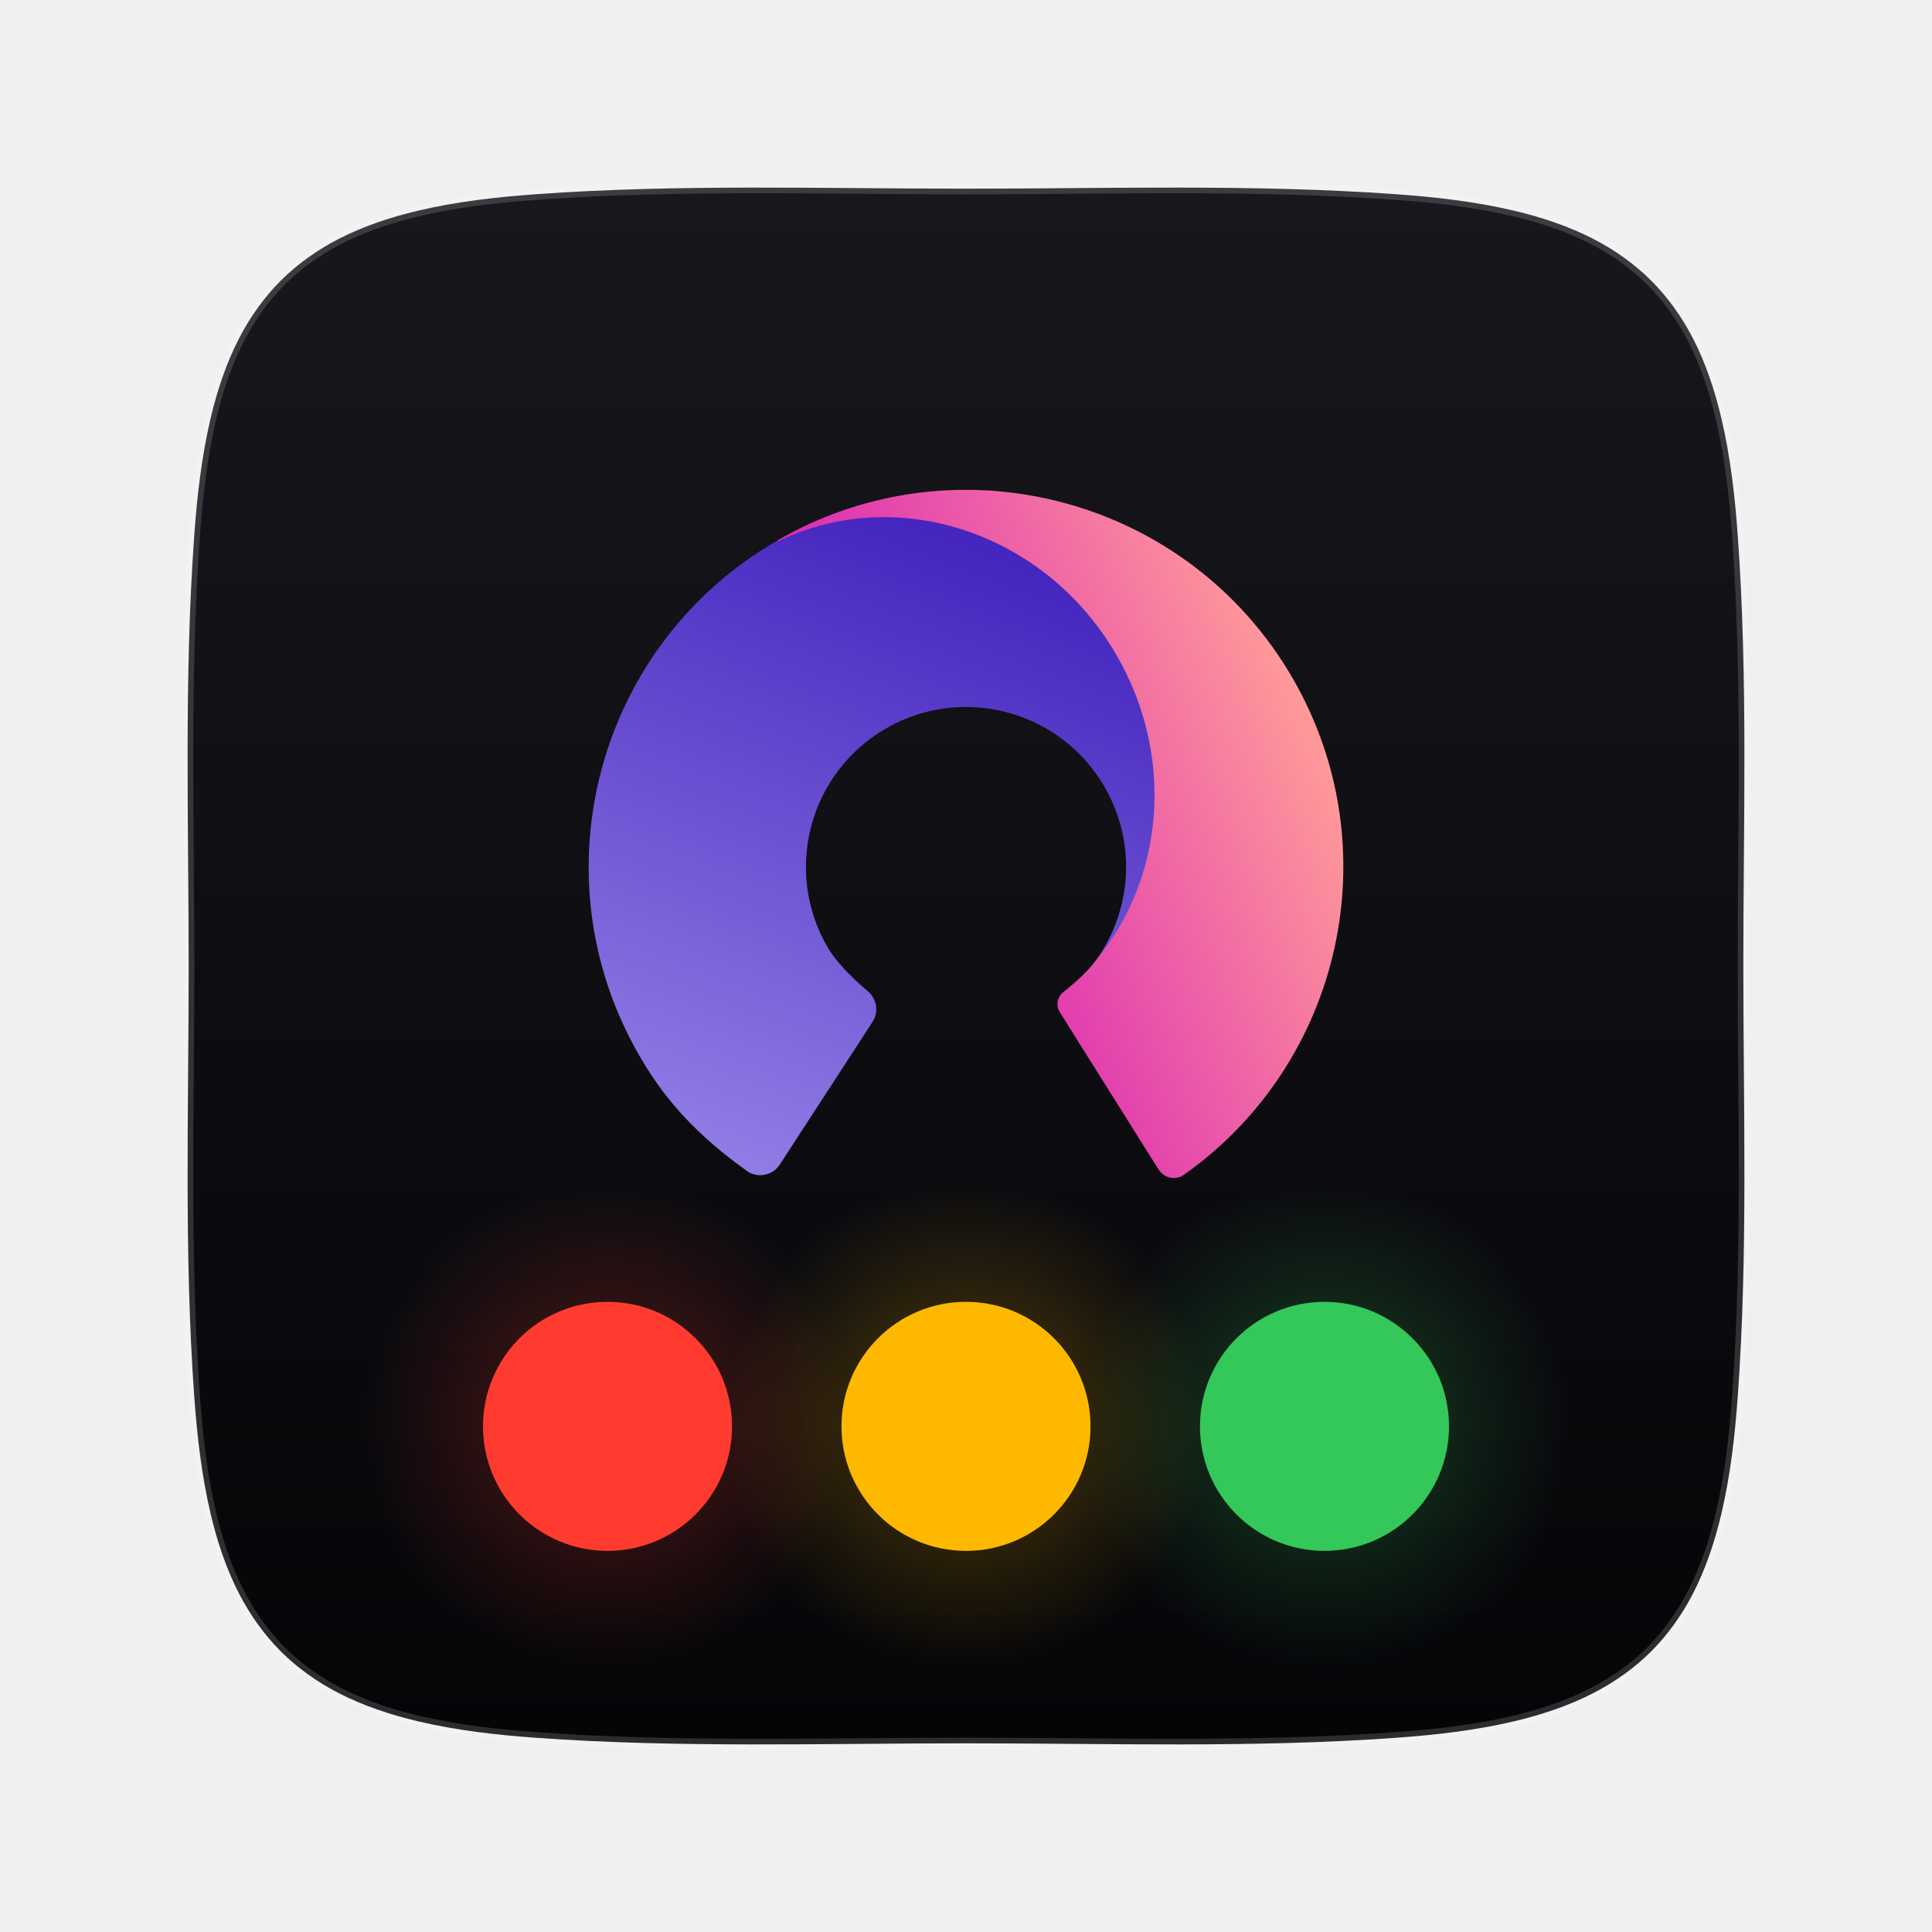
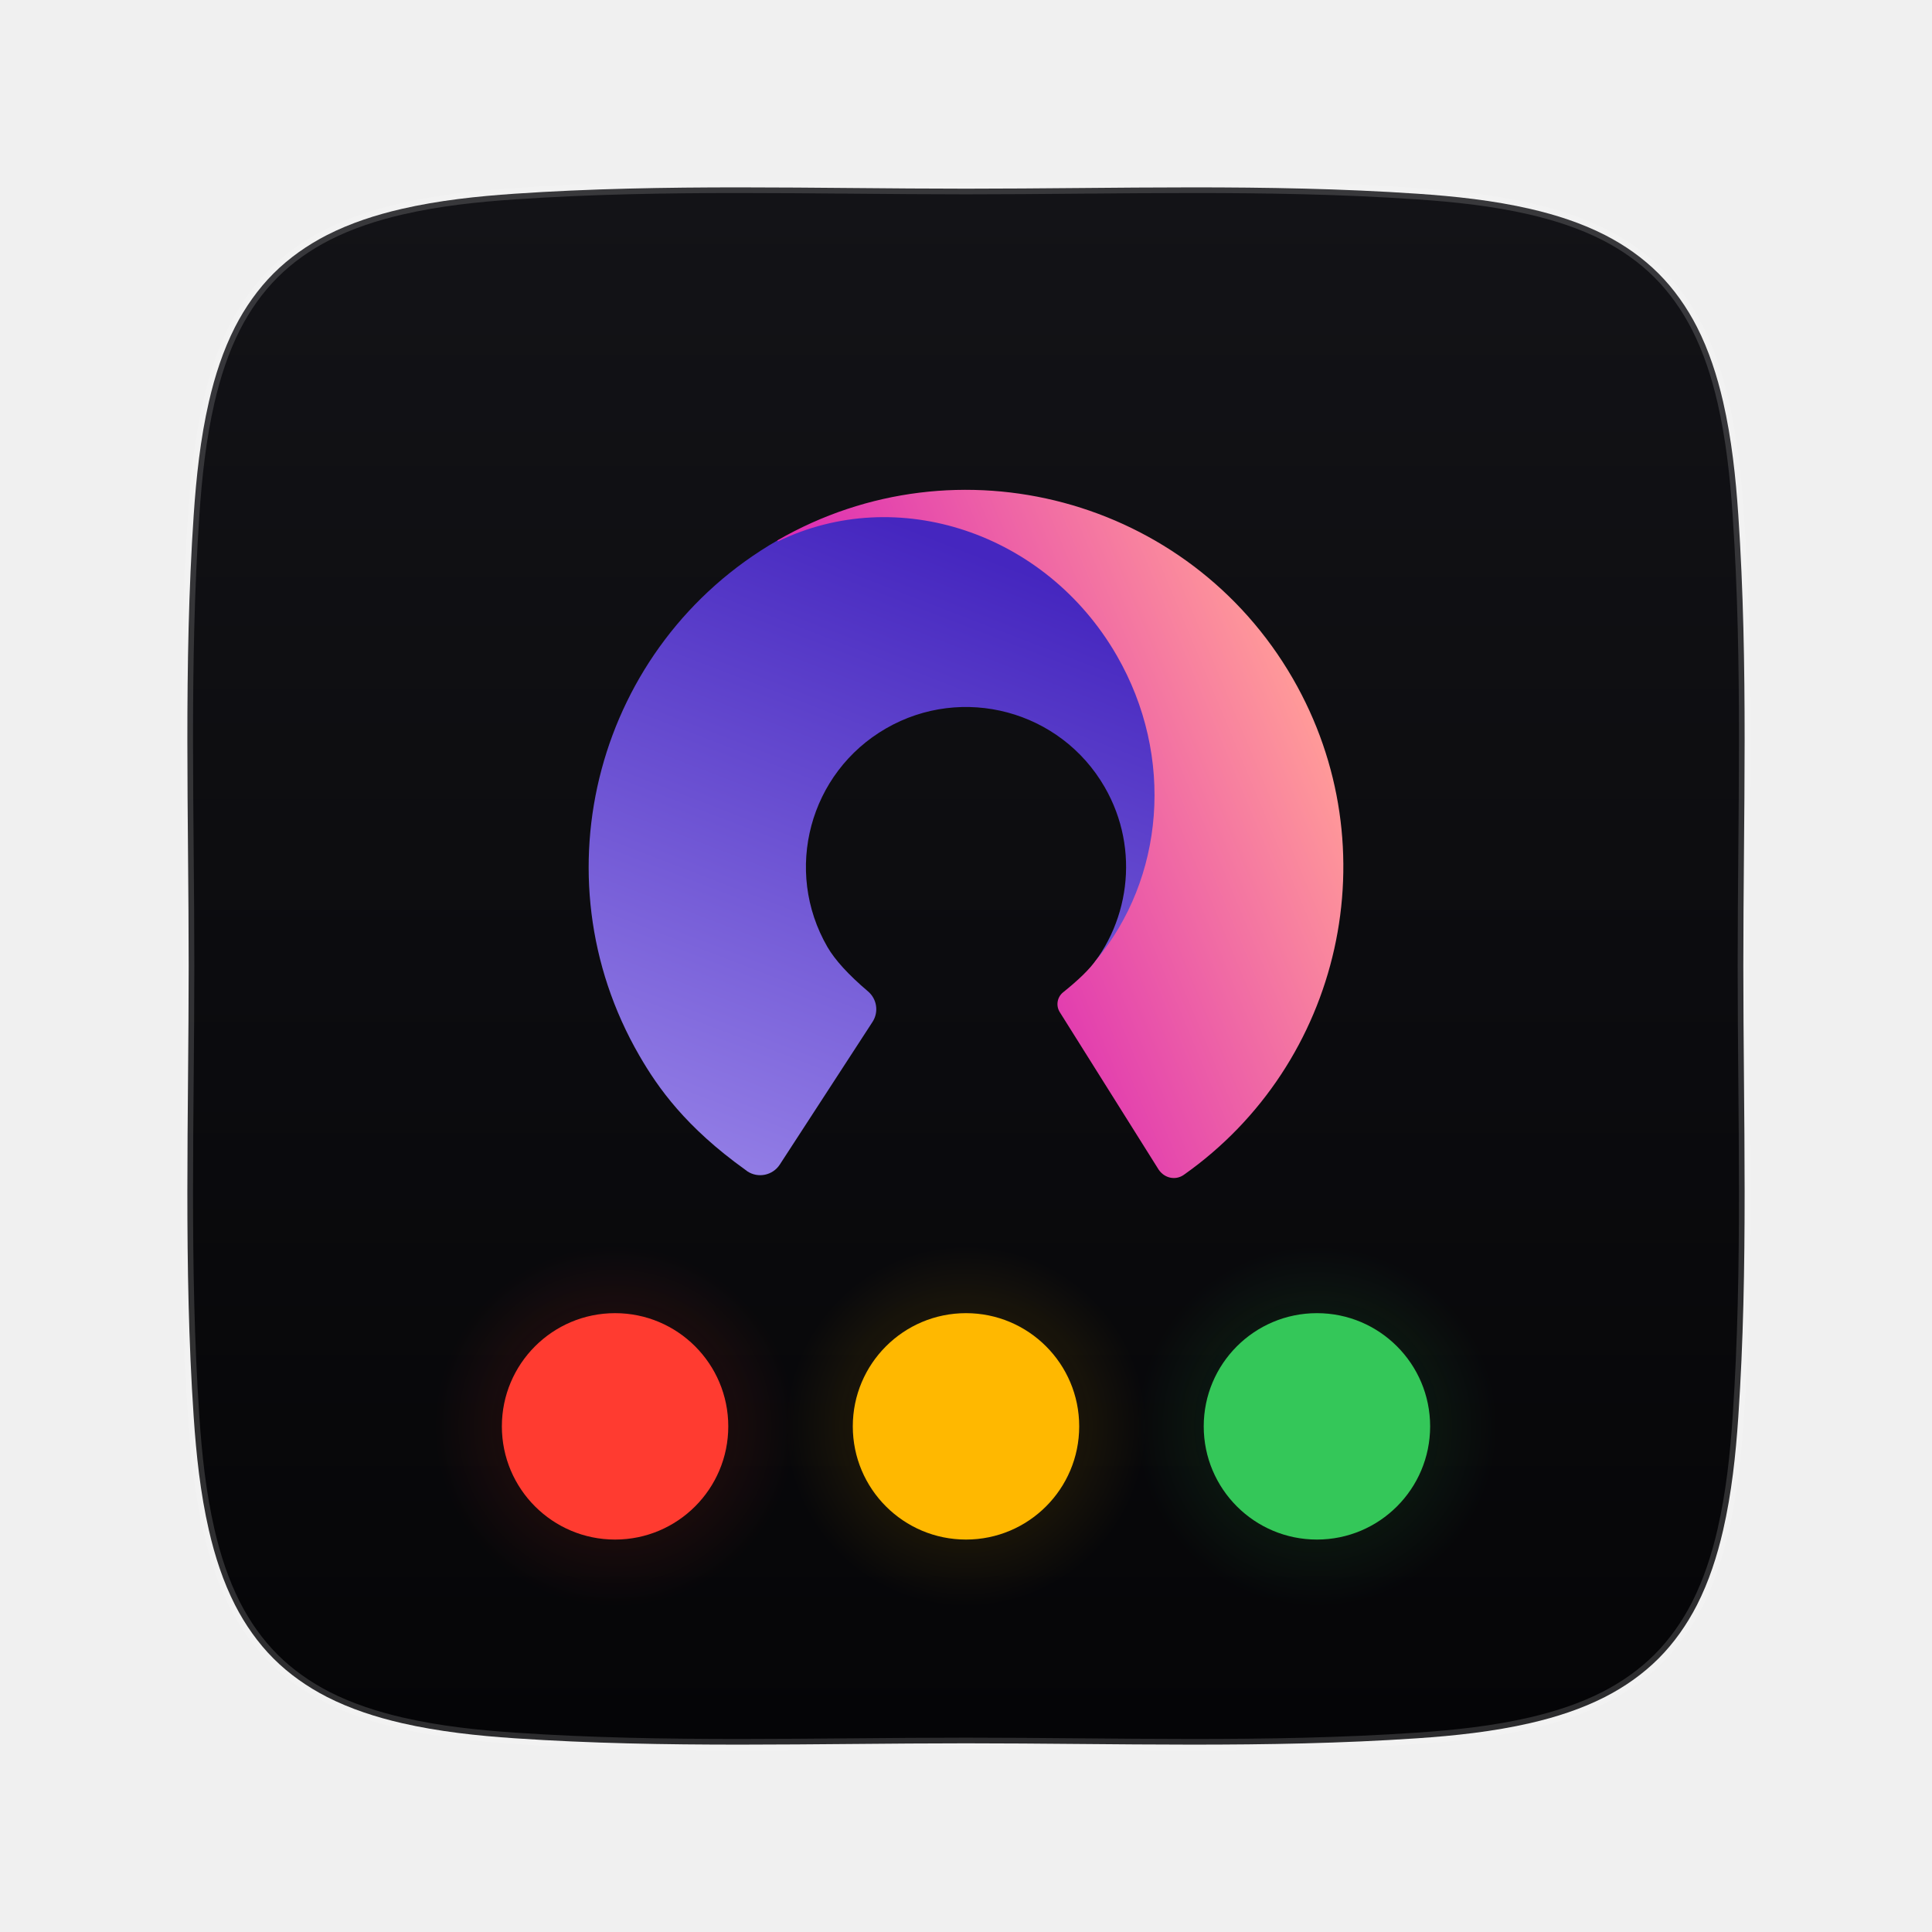
<svg xmlns="http://www.w3.org/2000/svg" width="1024" height="1024" viewBox="0 0 1024 1024" fill="none" role="img">
  <defs>
    <linearGradient id="plate" gradientUnits="userSpaceOnUse" x1="512" y1="100" x2="512" y2="924">
-       <stop offset="0" stop-color="#17171D" />
-       <stop offset="1" stop-color="#050508" />
+       <stop offset="0" stop-color="#131317" />
+       <stop offset="1" stop-color="#050507" />
    </linearGradient>
    <linearGradient id="lg1" gradientUnits="userSpaceOnUse" x1="12.24" y1="65.96" x2="34" y2="9.52">
      <stop offset="0" stop-color="#937EE6" />
      <stop offset="1" stop-color="#4526BF" />
    </linearGradient>
    <linearGradient id="lg2" gradientUnits="userSpaceOnUse" x1="59.84" y1="12.92" x2="22.44" y2="28.56">
      <stop offset="0" stop-color="#FF9999" />
      <stop offset="1" stop-color="#D921B6" />
    </linearGradient>
    <radialGradient id="glow-red">
-       <stop offset="0" stop-color="#FF3B30" stop-opacity=".55" />
-       <stop offset=".45" stop-color="#FF3B30" stop-opacity=".16" />
+       <stop offset="0" stop-color="#FF3B30" stop-opacity=".42" />
+       <stop offset=".42" stop-color="#FF3B30" stop-opacity=".11" />
      <stop offset="1" stop-color="#FF3B30" stop-opacity="0" />
    </radialGradient>
    <radialGradient id="glow-amber">
-       <stop offset="0" stop-color="#FFB800" stop-opacity=".55" />
-       <stop offset=".45" stop-color="#FFB800" stop-opacity=".16" />
+       <stop offset="0" stop-color="#FFB800" stop-opacity=".42" />
+       <stop offset=".42" stop-color="#FFB800" stop-opacity=".11" />
      <stop offset="1" stop-color="#FFB800" stop-opacity="0" />
    </radialGradient>
    <radialGradient id="glow-green">
-       <stop offset="0" stop-color="#34C759" stop-opacity=".55" />
-       <stop offset=".45" stop-color="#34C759" stop-opacity=".16" />
+       <stop offset="0" stop-color="#34C759" stop-opacity=".42" />
+       <stop offset=".42" stop-color="#34C759" stop-opacity=".11" />
      <stop offset="1" stop-color="#34C759" stop-opacity="0" />
    </radialGradient>
    <clipPath id="plateClip">
-       <path d="M924 512C924 587.81 926.49 663.79 921.1 739.41C919.59 760.6 917.2 781.86 912.31 802.54C908.87 817.07 904.11 831.46 897.26 844.72C891.5 855.86 884.08 866.35 875.22 875.22C866.35 884.08 855.86 891.5 844.72 897.26C831.46 904.11 817.07 908.87 802.54 912.31C781.86 917.2 760.6 919.59 739.41 921.1C663.79 926.49 587.81 924 512 924C436.19 924 360.21 926.49 284.59 921.1C263.4 919.59 242.14 917.2 221.46 912.31C206.93 908.87 192.54 904.11 179.28 897.26C168.14 891.5 157.65 884.08 148.78 875.22C139.92 866.35 132.5 855.86 126.74 844.72C119.89 831.46 115.13 817.07 111.69 802.54C106.8 781.86 104.41 760.6 102.9 739.41C97.51 663.79 100 587.81 100 512C100 436.19 97.51 360.21 102.9 284.59C104.41 263.4 106.8 242.14 111.69 221.46C115.13 206.93 119.89 192.54 126.74 179.28C132.5 168.14 139.92 157.65 148.78 148.78C157.65 139.92 168.14 132.5 179.28 126.74C192.54 119.89 206.93 115.13 221.46 111.69C242.14 106.8 263.4 104.41 284.59 102.9C360.21 97.51 436.19 100 512 100C587.81 100 663.79 97.51 739.41 102.9C760.6 104.41 781.86 106.8 802.54 111.69C817.07 115.13 831.46 119.89 844.72 126.74C855.86 132.5 866.35 139.92 875.22 148.78C884.08 157.65 891.5 168.14 897.26 179.28C904.11 192.54 908.87 206.93 912.31 221.46C917.2 242.14 919.59 263.4 921.1 284.59C926.49 360.21 924 436.19 924 512Z" />
+       <path d="M924 512C924 591.66 926.73 671.48 921.34 750.95C919.98 771.14 917.81 791.4 913.27 811.12C910.13 824.74 905.77 838.25 899.42 850.7C894.12 861.06 887.28 870.82 879.05 879.05C870.82 887.28 861.06 894.12 850.7 899.42C838.25 905.77 824.74 910.13 811.12 913.27C791.4 917.81 771.14 919.98 750.95 921.34C671.48 926.73 591.66 924 512 924C432.35 924 352.52 926.73 273.05 921.34C252.86 919.98 232.6 917.81 212.88 913.27C199.26 910.13 185.75 905.77 173.3 899.42C162.94 894.12 153.18 887.28 144.95 879.05C136.72 870.82 129.88 861.06 124.58 850.7C118.23 838.25 113.87 824.74 110.73 811.12C106.19 791.4 104.02 771.14 102.66 750.95C97.27 671.48 100 591.66 100 512C100 432.35 97.27 352.52 102.66 273.05C104.02 252.86 106.19 232.6 110.73 212.88C113.87 199.26 118.23 185.75 124.58 173.3C129.88 162.94 136.72 153.18 144.95 144.95C153.18 136.72 162.94 129.88 173.3 124.58C185.75 118.23 199.26 113.87 212.88 110.73C232.6 106.19 252.86 104.02 273.05 102.66C352.52 97.27 432.34 100 512 100C591.65 100 671.48 97.27 750.95 102.66C771.14 104.02 791.4 106.19 811.12 110.73C824.74 113.87 838.25 118.23 850.7 124.58C861.06 129.88 870.82 136.72 879.05 144.95C887.28 153.18 894.12 162.94 899.42 173.3C905.77 185.75 910.13 199.26 913.27 212.88C917.81 232.6 919.98 252.86 921.34 273.05C926.73 352.52 924 432.34 924 512Z" />
    </clipPath>
  </defs>
-   <path d="M924 512C924 587.81 926.49 663.79 921.1 739.41C919.59 760.6 917.2 781.86 912.31 802.54C908.87 817.07 904.11 831.46 897.26 844.72C891.5 855.86 884.08 866.35 875.22 875.22C866.35 884.08 855.86 891.5 844.72 897.26C831.46 904.11 817.07 908.87 802.54 912.31C781.86 917.2 760.6 919.59 739.41 921.1C663.79 926.49 587.81 924 512 924C436.19 924 360.21 926.49 284.59 921.1C263.4 919.59 242.14 917.2 221.46 912.31C206.93 908.87 192.54 904.11 179.28 897.26C168.14 891.5 157.65 884.08 148.78 875.22C139.92 866.35 132.5 855.86 126.74 844.72C119.89 831.46 115.13 817.07 111.69 802.54C106.8 781.86 104.41 760.6 102.9 739.41C97.51 663.79 100 587.81 100 512C100 436.19 97.51 360.21 102.9 284.59C104.41 263.4 106.8 242.14 111.69 221.46C115.13 206.93 119.89 192.54 126.74 179.28C132.5 168.14 139.92 157.65 148.78 148.78C157.65 139.92 168.14 132.5 179.28 126.74C192.54 119.89 206.93 115.13 221.46 111.69C242.14 106.8 263.4 104.41 284.59 102.9C360.21 97.51 436.19 100 512 100C587.81 100 663.79 97.51 739.41 102.9C760.6 104.41 781.86 106.8 802.54 111.69C817.07 115.13 831.46 119.89 844.72 126.74C855.86 132.5 866.35 139.92 875.22 148.78C884.08 157.65 891.5 168.14 897.26 179.28C904.11 192.54 908.87 206.93 912.31 221.46C917.2 242.14 919.59 263.4 921.1 284.59C926.49 360.21 924 436.19 924 512Z" fill="url(#plate)" />
+   <path d="M924 512C924 591.66 926.73 671.48 921.34 750.95C919.98 771.14 917.81 791.4 913.27 811.12C910.13 824.74 905.77 838.25 899.42 850.7C894.12 861.06 887.28 870.82 879.05 879.05C870.82 887.28 861.06 894.12 850.7 899.42C838.25 905.77 824.74 910.13 811.12 913.27C791.4 917.81 771.14 919.98 750.95 921.34C671.48 926.73 591.66 924 512 924C432.35 924 352.52 926.73 273.05 921.34C252.86 919.98 232.6 917.81 212.88 913.27C199.26 910.13 185.75 905.77 173.3 899.42C162.94 894.12 153.18 887.28 144.95 879.05C136.72 870.82 129.88 861.06 124.58 850.7C118.23 838.25 113.87 824.74 110.73 811.12C106.19 791.4 104.02 771.14 102.66 750.95C97.27 671.48 100 591.66 100 512C100 432.35 97.27 352.52 102.66 273.05C104.02 252.86 106.19 232.6 110.73 212.88C113.87 199.26 118.23 185.75 124.58 173.3C129.88 162.94 136.72 153.18 144.95 144.95C153.18 136.72 162.94 129.88 173.3 124.58C185.75 118.23 199.26 113.87 212.88 110.73C232.6 106.19 252.86 104.02 273.05 102.66C352.52 97.27 432.34 100 512 100C591.65 100 671.48 97.27 750.95 102.66C771.14 104.02 791.4 106.19 811.12 110.73C824.74 113.87 838.25 118.23 850.7 124.58C861.06 129.88 870.82 136.72 879.05 144.95C887.28 153.18 894.12 162.94 899.42 173.3C905.77 185.75 910.13 199.26 913.27 212.88C917.81 232.6 919.98 252.86 921.34 273.05C926.73 352.52 924 432.34 924 512Z" fill="url(#plate)" />
  <g clip-path="url(#plateClip)">
    <g transform="translate(312 234.62) scale(5.882363)">
      <path d="M23.16 6.126L39.251 7.466C43.209 10.12 45.463 11.633 46.013 12.004L46.054 12.033C46.087 12.054 46.108 12.07 46.126 12.08L46.141 12.092L46.149 12.099L46.176 12.112C46.388 12.24 47.79 13.077 49.207 13.925L49.45 14.072L49.691 14.216C51.015 15.009 52.24 15.742 52.375 15.822L52.388 15.831C52.388 15.831 56.048 17.844 57.344 21.375C58.147 23.564 56.633 29.754 55.371 34.482L55.249 34.936C54.523 37.623 53.912 39.759 53.911 40.269C53.912 40.908 53.652 42.881 53.283 44.849L53.231 45.13C52.791 47.422 52.218 49.624 51.751 49.627C50.865 49.629 48.482 49.629 47.879 49.629L45.346 49.63L44.483 48.135C48.756 43.624 49.756 36.678 46.49 31.025C42.507 24.131 33.688 21.77 26.79 25.75C19.891 29.73 17.528 38.542 21.511 45.435C22.191 46.612 23.413 47.949 25.176 49.447C25.98 50.131 26.153 51.305 25.577 52.192L17.222 65.046C16.589 66.018 15.286 66.297 14.313 65.665C14.241 65.618 14.171 65.565 14.106 65.51C8.762 61.679 6.263 58.162 4.56 55.214C-4.827 38.968 0.744 18.192 17.003 8.813Z" fill="url(#lg1)" />
      <path d="M63.441 21.24C72.304 36.58 67.832 55.965 53.62 65.975C52.906 66.476 51.925 66.306 51.373 65.525L42.449 51.312C42.081 50.724 42.212 49.957 42.751 49.525C44.148 48.404 45.133 47.443 45.712 46.636C51.812 39.328 52.871 28.329 47.574 19.161C41.164 8.067 27.772 3.682 17.055 8.898L17.003 8.807C33.265 -0.574 54.054 4.994 63.441 21.24Z" fill="url(#lg2)" />
    </g>
-     <circle cx="322" cy="756" r="128.7" fill="url(#glow-red)" />
-     <circle cx="322" cy="756" r="66" fill="#FF3B30" />
-     <circle cx="512" cy="756" r="128.7" fill="url(#glow-amber)" />
-     <circle cx="512" cy="756" r="66" fill="#FFB800" />
-     <circle cx="702" cy="756" r="128.7" fill="url(#glow-green)" />
-     <circle cx="702" cy="756" r="66" fill="#34C759" />
+     <circle cx="326" cy="756" r="96" fill="url(#glow-red)" />
+     <circle cx="326" cy="756" r="60" fill="#FF3B30" />
+     <circle cx="512" cy="756" r="96" fill="url(#glow-amber)" />
+     <circle cx="512" cy="756" r="60" fill="#FFB800" />
+     <circle cx="698" cy="756" r="96" fill="url(#glow-green)" />
+     <circle cx="698" cy="756" r="60" fill="#34C759" />
  </g>
-   <path d="M924 512C924 587.81 926.49 663.79 921.1 739.41C919.59 760.6 917.2 781.86 912.31 802.54C908.87 817.07 904.11 831.46 897.26 844.72C891.5 855.86 884.08 866.35 875.22 875.22C866.35 884.08 855.86 891.5 844.72 897.26C831.46 904.11 817.07 908.87 802.54 912.31C781.86 917.2 760.6 919.59 739.41 921.1C663.79 926.49 587.81 924 512 924C436.19 924 360.21 926.49 284.59 921.1C263.4 919.59 242.14 917.2 221.46 912.31C206.93 908.87 192.54 904.11 179.28 897.26C168.14 891.5 157.65 884.08 148.78 875.22C139.92 866.35 132.5 855.86 126.74 844.72C119.89 831.46 115.13 817.07 111.69 802.54C106.8 781.86 104.41 760.6 102.9 739.41C97.51 663.79 100 587.81 100 512C100 436.19 97.51 360.21 102.9 284.59C104.41 263.4 106.8 242.14 111.69 221.46C115.13 206.93 119.89 192.54 126.74 179.28C132.5 168.14 139.92 157.65 148.78 148.78C157.65 139.92 168.14 132.5 179.28 126.74C192.54 119.89 206.93 115.13 221.46 111.69C242.14 106.8 263.4 104.41 284.59 102.9C360.21 97.51 436.19 100 512 100C587.81 100 663.79 97.51 739.41 102.9C760.6 104.41 781.86 106.8 802.54 111.69C817.07 115.13 831.46 119.89 844.72 126.74C855.86 132.5 866.35 139.92 875.22 148.78C884.08 157.65 891.5 168.14 897.26 179.28C904.11 192.54 908.87 206.93 912.31 221.46C917.2 242.14 919.59 263.4 921.1 284.59C926.49 360.21 924 436.19 924 512Z" fill="none" stroke="#FFFFFF" stroke-opacity=".16" stroke-width="6" />
+   <path d="M924 512C924 591.66 926.73 671.48 921.34 750.95C919.98 771.14 917.81 791.4 913.27 811.12C910.13 824.74 905.77 838.25 899.42 850.7C894.12 861.06 887.28 870.82 879.05 879.05C870.82 887.28 861.06 894.12 850.7 899.42C838.25 905.77 824.74 910.13 811.12 913.27C791.4 917.81 771.14 919.98 750.95 921.34C671.48 926.73 591.66 924 512 924C432.35 924 352.52 926.73 273.05 921.34C252.86 919.98 232.6 917.81 212.88 913.27C199.26 910.13 185.75 905.77 173.3 899.42C162.94 894.12 153.18 887.28 144.95 879.05C136.72 870.82 129.88 861.06 124.58 850.7C118.23 838.25 113.87 824.74 110.73 811.12C106.19 791.4 104.02 771.14 102.66 750.95C97.27 671.48 100 591.66 100 512C100 432.35 97.27 352.52 102.66 273.05C104.02 252.86 106.19 232.6 110.73 212.88C113.87 199.26 118.23 185.75 124.58 173.3C129.88 162.94 136.72 153.18 144.95 144.95C153.18 136.72 162.94 129.88 173.3 124.58C185.75 118.23 199.26 113.87 212.88 110.73C232.6 106.19 252.86 104.02 273.05 102.66C352.52 97.27 432.34 100 512 100C591.65 100 671.48 97.27 750.95 102.66C771.14 104.02 791.4 106.19 811.12 110.73C824.74 113.87 838.25 118.23 850.7 124.58C861.06 129.88 870.82 136.72 879.05 144.95C887.28 153.18 894.12 162.94 899.42 173.3C905.77 185.75 910.13 199.26 913.27 212.88C917.81 232.6 919.98 252.86 921.34 273.05C926.73 352.52 924 432.34 924 512Z" fill="none" stroke="#FFFFFF" stroke-opacity=".16" stroke-width="6" />
</svg>
